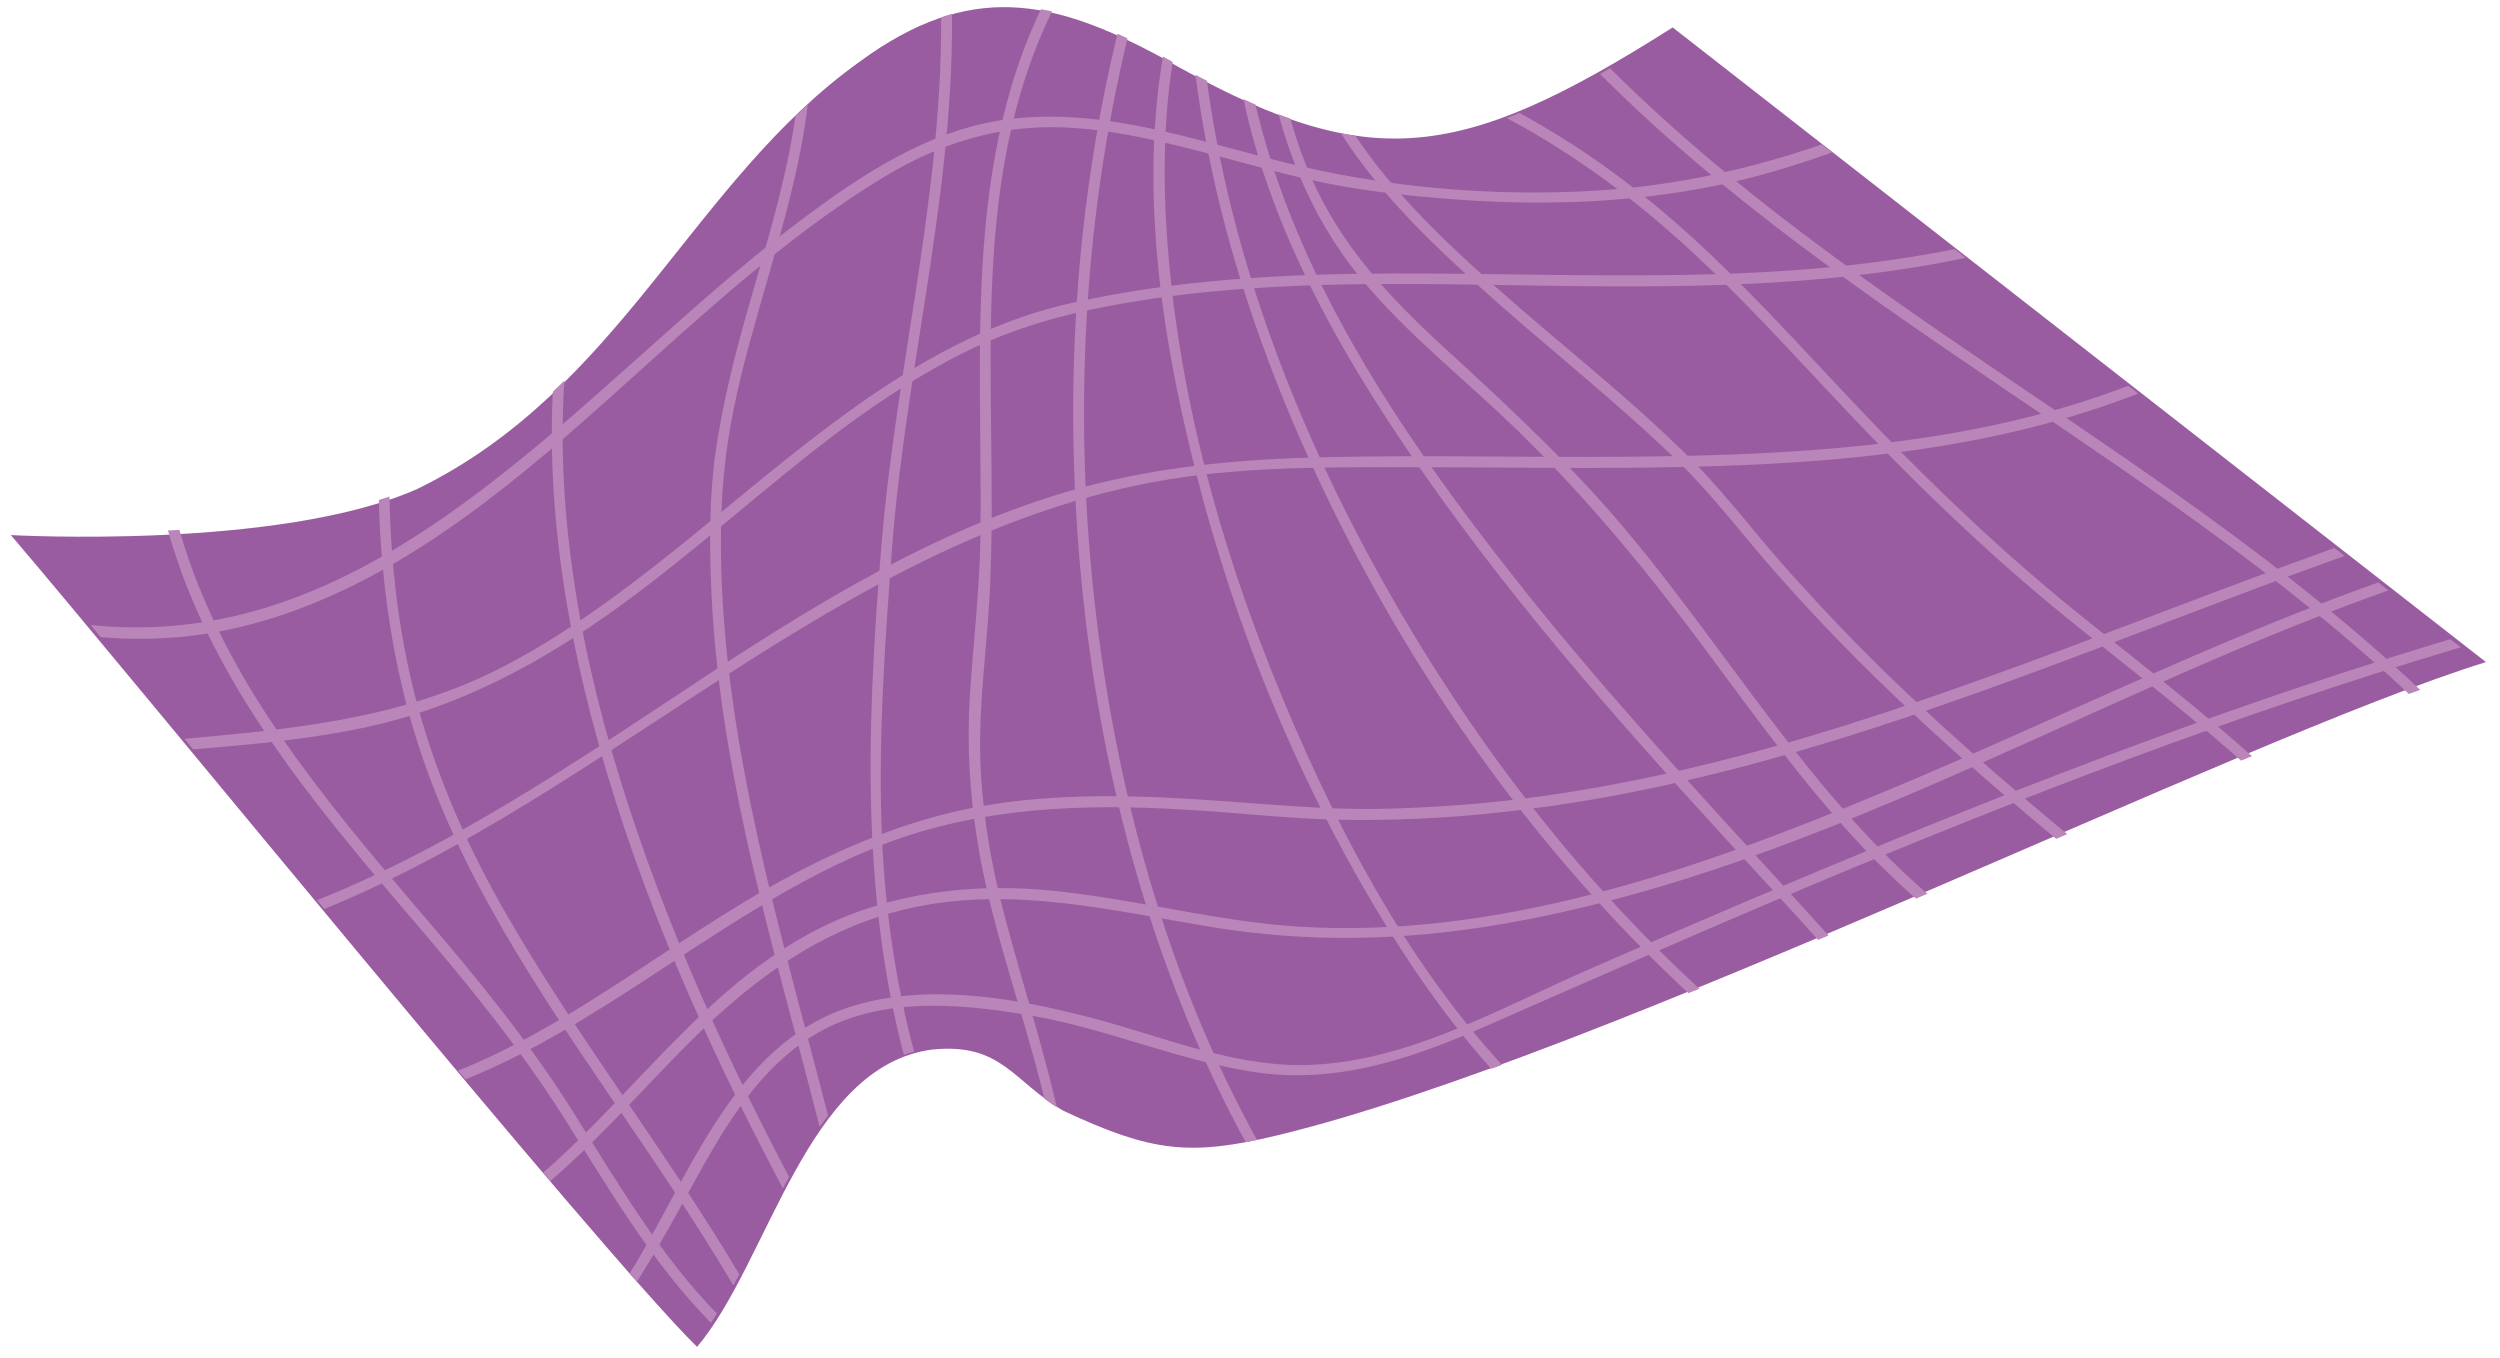
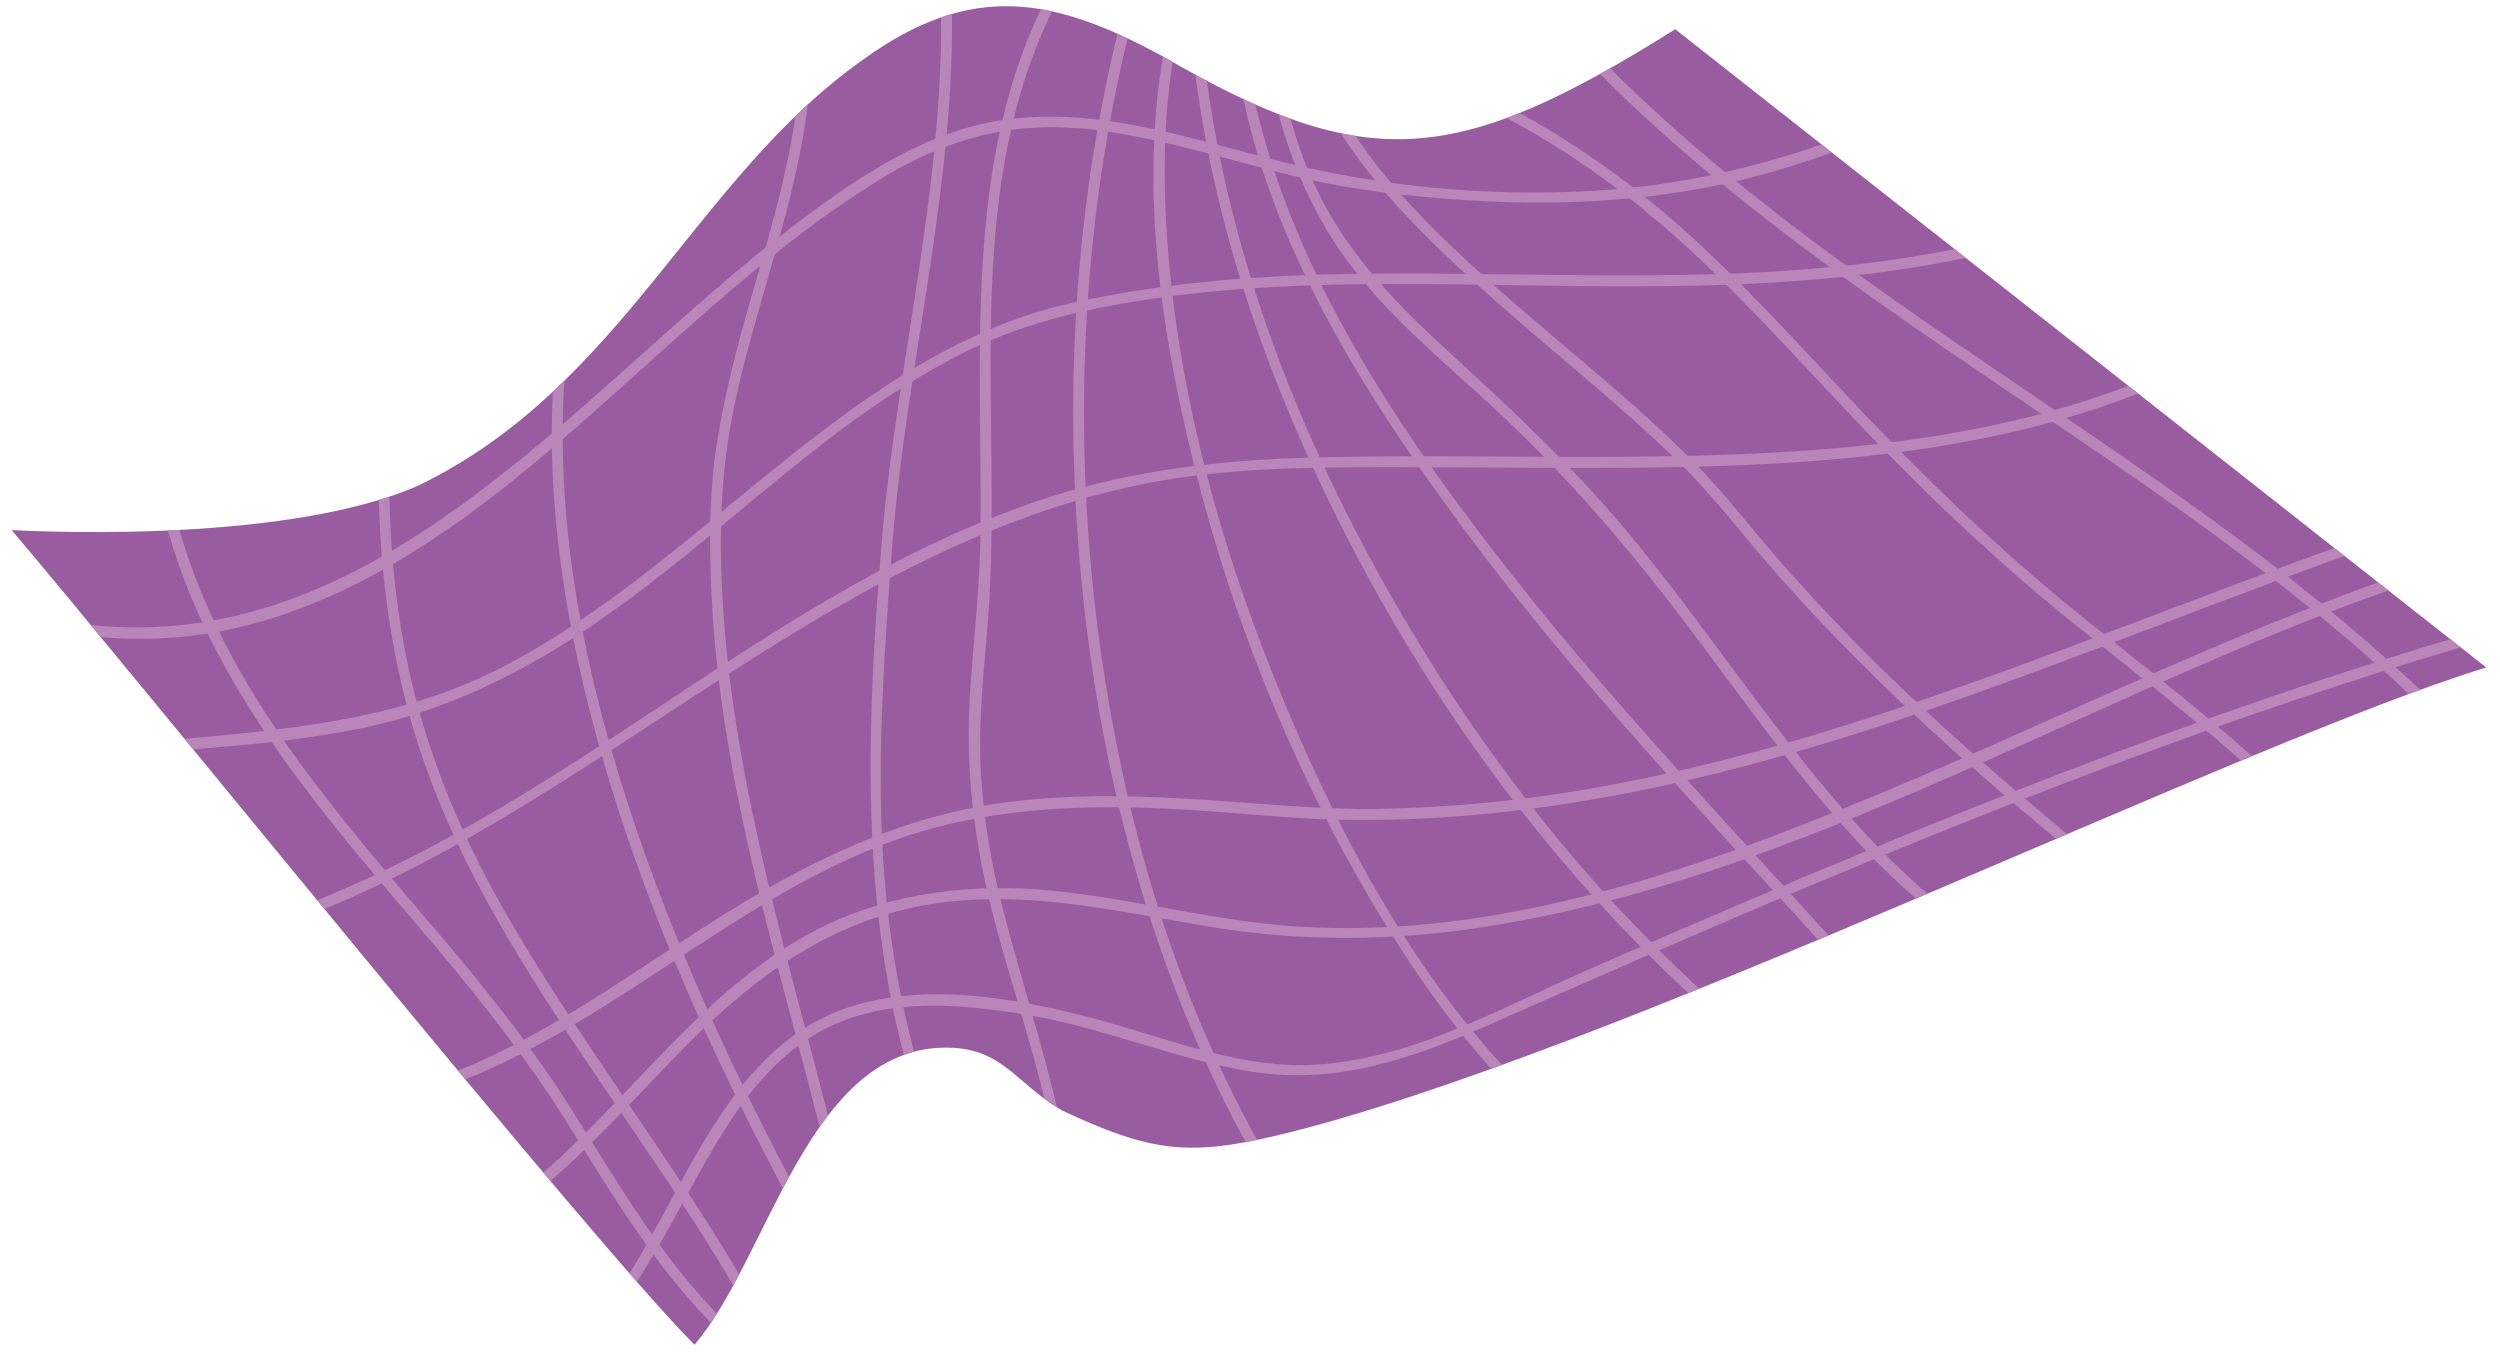
<svg xmlns="http://www.w3.org/2000/svg" xmlns:xlink="http://www.w3.org/1999/xlink" version="1.1" id="Layer_1" x="0px" y="0px" width="692.9px" height="376.2px" viewBox="0 0 692.9 376.2" enable-background="new 0 0 692.9 376.2" xml:space="preserve">
  <g>
-     <path fill="#995CA0" d="M3,148.3c34.3,40.1,163,198.3,190.2,225c19.8-23.4,30.3-77.8,65.1-82.4c19.5-2,22.5,9,36.5,17   c24.4,11.4,34.9,12.6,59.1,6.8c90.2-21.7,267-110.1,335.1-131.2L463.6,7.6c-60.8,38.6-85.5,40.4-141.7,8.3   C291.7-0.4,268.7-5.2,238.4,17c-46.6,33.2-66,90.8-122.7,118.5C77.4,152.5,3,148.3,3,148.3z" />
+     <path fill="#995CA0" d="M3.2,146.9c34.2,40.2,162.2,199,189.3,225.8c19.9-23.3,30.6-77.7,65.4-82.1c19.5-2,22.5,9.1,36.5,17.2   c24.3,11.4,34.9,12.7,59.1,7c90.3-21.4,267.4-109,335.6-129.8L464.3,8.1c-61,38.3-85.7,40.1-141.7,7.7   c-30.1-16.4-53.1-21.3-83.5,0.8c-46.7,33-66.4,90.5-123.2,118C77.5,151.5,3.2,146.9,3.2,146.9z" />
    <g>
-       <defs>
-         <path id="SVGID_1_" d="M3.2,146.9c34.2,40.2,162.2,199,189.3,225.8c19.9-23.3,30.6-77.7,65.4-82.1c19.5-2,22.5,9.1,36.5,17.2     c24.3,11.4,34.9,12.7,59.1,7c90.3-21.4,267.4-109,335.6-129.8L464.3,8.1c-61,38.3-85.7,40.1-141.7,7.7     c-30.1-16.4-53.1-21.3-83.5,0.8c-46.7,33-66.4,90.5-123.2,118C77.5,151.5,3.2,146.9,3.2,146.9z" />
-       </defs>
-       <clipPath id="SVGID_2_">
-         <use xlink:href="#SVGID_1_" overflow="visible" />
-       </clipPath>
-       <g clip-path="url(#SVGID_2_)">
-         <g>
-           <path fill="#BA85B9" d="M-13.7,166.5c20.1,7.9,41.4,12,63,10.1c18.7-1.6,36.5-7.9,53-16.6c35.4-18.8,64.1-48.1,94.1-74.2      c15.2-13.3,31-26,48.2-36.5c11.8-7.2,24.4-12.1,38.1-13.6c13.2-1.4,26.6,0.7,39.5,3.7c13.2,3,26.2,7,39.4,10.1      c13.9,3.2,27.9,4.8,42.1,5.8c26.1,1.9,52.2,0.8,77.7-5.1c13.5-3.2,26.7-7.8,39.6-13c1.8-0.7,1-3.6-0.8-2.9      c-25.3,10.3-51.5,17.1-78.8,18.6c-28.5,1.6-57.7-1-85.4-7.9c-25-6.2-50.1-15.2-76.3-12c-22.3,2.8-41.4,15.7-58.9,28.9      c-61.4,46.2-118.7,125.9-205.5,109.9c-9.7-1.8-19.1-4.7-28.2-8.3C-14.7,162.9-15.4,165.8-13.7,166.5L-13.7,166.5z" />
-         </g>
-         <g>
-           <path fill="#BA85B9" d="M161.2,375.3c12.7-13.7,21.6-30.1,30.5-46.4c8.2-14.9,17-30.5,31.4-40.4c18.4-12.7,41.9-10.6,62.8-7      c20.7,3.6,40.2,12.2,60.9,15.5c23.6,3.8,44.9-3.7,66.2-13.1c29.1-12.8,58.2-25.6,87.5-37.9c59-24.8,118.9-47.9,180.2-66.2      c9.1-2.7,18.3-5.3,27.4-7.8c1.9-0.5,1.1-3.4-0.8-2.9c-61.8,16.8-121.9,38.9-181.1,63.1c-28.8,11.8-57.4,24-85.9,36.5      c-25.2,11-51,26.1-79.2,26.5c-20.3,0.2-39.6-8.2-59-13.2c-20.8-5.4-44.7-9.6-65.7-3.2c-34,10.4-45.9,49.6-63.4,76.5      c-4.1,6.3-8.7,12.4-13.9,17.9C157.7,374.6,159.8,376.7,161.2,375.3L161.2,375.3z" />
-         </g>
-         <g>
-           <path fill="#BA85B9" d="M434.2,10.9c70.5,75.8,169.1,117.1,242.2,189.9c1.4,1.4,3.5-0.8,2.1-2.1      C605.4,125.8,506.8,84.5,436.4,8.7C435,7.3,432.9,9.4,434.2,10.9L434.2,10.9z" />
-         </g>
-         <g>
-           <path fill="#BA85B9" d="M22.5,210.6c26.3-3.2,53.2-3.5,79.2-9.1c25.9-5.6,48.9-18.1,70.2-33.6c20.7-15,39.5-32.4,59.9-47.8      c10.1-7.6,20.6-14.6,31.7-20.5c12.5-6.7,25.5-11,39.4-13.9c43.9-9.1,89.2-6.9,133.7-6.4c45.1,0.5,90.6-0.8,134-14.6      c1.8-0.6,1.1-3.5-0.8-2.9c-59.8,19.1-122.7,13.8-184.5,14c-29.6,0.1-59.4,1.7-88.4,8.2c-25.2,5.6-47.3,19.1-67.7,34.5      c-29.5,22.2-56,48.5-89,65.9c-36.7,19.3-77.6,18.3-117.6,23.2C20.6,207.9,20.6,210.9,22.5,210.6L22.5,210.6z" />
-         </g>
-         <g>
-           <path fill="#BA85B9" d="M66.9,260.1c91.6-27.5,157.5-108.6,252.8-126.5c23.7-4.4,48.2-4.1,72.2-4.1c25.3,0,50.6,0.5,75.9-0.1      c49.2-1.1,99.9-6.3,144.3-29.1c1.7-0.9,0.2-3.5-1.5-2.6c-49.5,25.4-106.5,28.5-161.1,28.9c-27.2,0.2-54.3-0.5-81.5,0.1      c-24.9,0.5-49.1,2.7-73,9.8c-40.8,12.2-76.7,35.8-111.8,59.1c-36.9,24.4-74.3,48.7-117,61.5C64.3,257.8,65.1,260.7,66.9,260.1      L66.9,260.1z" />
-         </g>
-         <g>
-           <path fill="#BA85B9" d="M136.1,339.8c20.1-13.1,35.7-31.2,52.3-48.2c18.4-18.8,38.5-34.5,64.8-40.1c27.7-5.9,55.1,0.9,82.4,5.4      c26.6,4.4,53,3.9,79.6-0.6c93-15.7,173.7-69.8,262.7-98c1.8-0.6,1.1-3.5-0.8-2.9c-53.5,16.9-103.7,42.8-155.5,64.3      c-50.9,21.2-106.1,40.7-162.1,37.1c-22.7-1.5-44.8-7.6-67.5-9.9c-22.2-2.3-45.1,0.4-65.1,10.5c-36.9,18.7-58,57.4-92.3,79.8      C133,338.2,134.5,340.8,136.1,339.8L136.1,339.8z" />
-         </g>
-         <g>
-           <path fill="#BA85B9" d="M102.7,306.9c53.6-9.9,92.4-53.7,142.2-72.9c26.8-10.3,55.2-11.3,83.5-9.6c14.2,0.8,28.4,2.5,42.6,2.8      c14.8,0.3,29.6-0.4,44.3-2c91.9-9.6,175.6-52.4,262.5-80.7c1.8-0.6,1-3.5-0.8-2.9c-55.6,18.1-109.3,41.7-165.1,59.3      c-27.7,8.7-56,15.8-84.8,19.8c-15,2.1-30.2,3.2-45.3,3.5c-14.5,0.2-29-1.2-43.4-2.2c-20.8-1.5-41.7-2.3-62.5,0.8      c-22.3,3.3-43.1,12.1-62.6,23.1c-36.3,20.5-69.1,50.4-111.4,58.2C100,304.3,100.8,307.2,102.7,306.9L102.7,306.9z" />
-         </g>
-         <g>
-           <path fill="#BA85B9" d="M409.8,28.8c22,10.5,41.6,24.7,59.5,41.3c17.3,16.1,32.9,33.9,49.3,50.9c18.2,18.9,37,36.5,57.5,52.9      c20.1,16.2,40.7,31.8,59.1,50.1c1.4,1.4,3.5-0.8,2.1-2.1c-18.4-18.2-38.9-33.9-59.1-50.1c-20.5-16.4-39.3-34-57.5-52.9      c-16.4-17-32-34.8-49.3-50.9c-18-16.8-37.9-31.1-60.1-41.7C409.5,25.4,408,28,409.8,28.8L409.8,28.8z" />
-         </g>
-         <g>
-           <path fill="#BA85B9" d="M585,241.1c-21.1-17.2-41.9-34.8-61.5-53.8c-9.5-9.2-18.6-18.8-27.4-28.6c-9-10-17.1-20.9-26.5-30.5      c-17.3-17.5-37-32.6-55.3-48.9c-17.8-15.9-36-33.4-46.4-55.3c-0.8-1.7-3.4-0.2-2.6,1.5c10.1,21.2,27.4,38.2,44.6,53.8      c18.3,16.6,38,31.8,55.7,49.1c9.5,9.3,17.4,19.9,26.2,29.9c8.8,10,17.9,19.6,27.4,28.9c19.3,19,39.9,36.6,60.9,53.7      c0.9,0.8,1.9,1.5,2.8,2.3C584.3,244.4,586.5,242.3,585,241.1L585,241.1z" />
-         </g>
-         <g>
-           <path fill="#BA85B9" d="M295-9.4c-29.4,48.2-22.4,106-23.3,159.8c-0.3,14.3-2,28.4-2.9,42.6c-0.8,13-0.1,26,1.9,38.9      c3.6,23.7,12.2,46.3,18,69.5c2,7.8,3.6,15.7,4.8,23.7c0.3,1.9,3.2,1.1,2.9-0.8c-4-24.7-12.2-48.1-18.4-72.2      c-3.2-12.2-5.3-24.7-6.1-37.3c-0.9-14.3,0.8-28.3,1.9-42.5c4.3-55.5-7.5-114.6,16.7-166.9c2.1-4.6,4.6-9,7.2-13.3      C298.6-9.5,296-11,295-9.4L295-9.4z" />
-         </g>
-         <g>
-           <path fill="#BA85B9" d="M260.6-5c2.3,52.8-12,103.9-16.3,156.1c-4.3,52.4-6.3,105.2,10.5,155.7c0.6,1.8,3.5,1,2.9-0.8      c-8.4-25.3-12.6-51.4-13.4-78c-0.8-25.6,1.1-51.4,3-76.9C251.4,98.8,266,47.8,263.6-5C263.5-6.9,260.5-6.9,260.6-5L260.6-5z" />
-         </g>
-         <g>
-           <path fill="#BA85B9" d="M232.2,319.9c-12.8-51.8-29.6-103.3-32.1-157c-0.6-13.6-0.4-27.3,1.7-40.8c1.9-12.6,5.3-25,8.8-37.2      c6.6-23.3,14.1-46.7,14.3-71.2c0-1.9-3-1.9-3,0c-0.2,25.4-8.3,49.5-15.1,73.7c-3.5,12.3-6.5,24.7-8.4,37.4      c-1.9,13.2-1.8,26.6-1.2,39.9c2.5,53.3,19.4,104.6,32.1,156.1C229.8,322.6,232.7,321.8,232.2,319.9L232.2,319.9z" />
-         </g>
-         <g>
-           <path fill="#BA85B9" d="M311.5,2.3c-13.9,53.1-17.1,108.8-11.3,163.3c5.5,51.3,19.2,102.4,43.5,148.1c1.6,3,3.3,6,5,8.9      c1,1.7,3.6,0.2,2.6-1.5c-26.5-45.9-41.2-98.2-47.5-150.6c-6.6-55.2-3.6-112,10.2-165.9c0.1-0.5,0.3-1.1,0.4-1.6      C314.9,1.3,312,0.5,311.5,2.3L311.5,2.3z" />
-         </g>
-         <g>
-           <path fill="#BA85B9" d="M342.3,13.7c5.9,46.2,31.1,88.2,57.8,125.3c27.4,38,59,72.7,90.7,107.1c5,5.4,10,10.9,14.9,16.4      c1.3,1.4,3.4-0.7,2.1-2.1c-29.8-33.1-60.5-65.2-88-100.2c-30-38-59-80.3-71-127.8c-1.6-6.1-2.7-12.3-3.5-18.6      C345.1,11.8,342,11.8,342.3,13.7L342.3,13.7z" />
-         </g>
-         <g>
-           <path fill="#BA85B9" d="M554.4,262.9C509.7,234.3,484,186.7,450.7,147c-15.4-18.4-33-34.7-50.7-50.9      c-14.8-13.6-28.2-27.9-36.4-46.5c-4.6-10.2-7.4-21.2-9.4-32.2c-0.4-1.9-3.2-1.1-2.9,0.8c4,21.5,11.6,41.4,25.5,58.5      c13,15.9,29.6,28.7,44.2,43c19,18.5,35.7,38.8,51.5,60.1c15.1,20.3,29.9,41,47.7,59.1c9.9,10,20.8,19,32.7,26.6      C554.5,266.5,556,263.9,554.4,262.9L554.4,262.9z" />
-         </g>
-         <g>
-           <path fill="#BA85B9" d="M324.8,3.7c-10.1,41.1-3.8,85.4,6.3,125.8c11.3,45.2,29.6,89.4,54.3,129c10.8,17.3,23.1,33.8,37.8,48      c1.4,1.3,3.5-0.8,2.1-2.1c-31.2-30.1-52.8-70.3-69.4-109.9c-18.1-43.2-30.9-90-32.9-137c-0.7-17.7,0.3-35.7,4.6-53      C328.1,2.6,325.3,1.8,324.8,3.7L324.8,3.7z" />
-         </g>
-         <g>
-           <path fill="#BA85B9" d="M480.4,282.4c-40.2-34.6-73-77.5-98.6-123.9c-25.2-45.7-43.9-96.4-48.7-148.6c-0.1-1-0.2-1.9-0.2-2.9      c-0.2-1.9-3.2-1.9-3,0c4.1,50.6,21.4,99.6,44.7,144.4c24.2,46.5,56.1,89.6,94.7,125.1c2.9,2.7,5.9,5.3,9,7.9      C479.7,285.7,481.8,283.6,480.4,282.4L480.4,282.4z" />
-         </g>
-         <g>
-           <path fill="#BA85B9" d="M154.9,90.2c-5.6,41.7,1.4,84,13.3,124c12.4,41.6,30.6,81.3,51.1,119.5c0.9,1.7,3.5,0.2,2.6-1.5      c-20.1-37.5-37.8-76.4-50.3-117.1c-12.3-40.2-19.3-82.9-13.7-124.9C158.2,88.3,155.2,88.3,154.9,90.2L154.9,90.2z" />
-         </g>
-         <g>
-           <path fill="#BA85B9" d="M104.9,132.1c0.1,22.3,2.6,44.4,8.5,65.9c5.1,18.5,12.9,36.1,22.1,52.8c20.1,36.4,46.3,69.1,67.4,104.9      c1,1.7,3.6,0.2,2.6-1.5C185,319.5,160,287.7,140,252.8c-9.6-16.7-17.5-34.3-23-52.8c-6.5-22-9.1-45-9.1-67.9      C107.9,130.1,104.9,130.1,104.9,132.1L104.9,132.1z" />
-         </g>
-         <g>
-           <path fill="#BA85B9" d="M45.6,143.5c11.1,43.3,40.2,78,68.6,111.2c15,17.5,29.4,35.1,41.8,54.6c12.7,20.1,24.6,40.7,41.4,57.7      c1.4,1.4,3.5-0.7,2.1-2.1c-16.6-16.8-28.4-37.3-40.9-57.1c-11.9-18.9-25.7-35.9-40.2-52.8c-28.7-33.6-58.6-68.5-69.8-112.3      C48,140.8,45.1,141.6,45.6,143.5L45.6,143.5z" />
+       <g>
+         <defs>
+           <path id="SVGID_1_" d="M3.2,146.9c34.2,40.2,162.2,199,189.3,225.8c19.9-23.3,30.6-77.7,65.4-82.1c19.5-2,22.5,9.1,36.5,17.2      c24.3,11.4,34.9,12.7,59.1,7c90.3-21.4,267.4-109,335.6-129.8L464.3,8.1c-61,38.3-85.7,40.1-141.7,7.7      c-30.1-16.4-53.1-21.3-83.5,0.8c-46.7,33-66.4,90.5-123.2,118C77.5,151.5,3.2,146.9,3.2,146.9z" />
+         </defs>
+         <clipPath id="SVGID_2_">
+           <use xlink:href="#SVGID_1_" overflow="visible" />
+         </clipPath>
+         <g clip-path="url(#SVGID_2_)">
+           <g>
+             <path fill="#BA85B9" d="M-13.7,166.5c20.1,7.9,41.4,12,63,10.1c18.7-1.6,36.5-7.9,53-16.6c35.4-18.8,64.1-48.1,94.1-74.2       c15.2-13.3,31-26,48.2-36.5c11.8-7.2,24.4-12.1,38.1-13.6c13.2-1.4,26.6,0.7,39.5,3.7c13.2,3,26.2,7,39.4,10.1       c13.9,3.2,27.9,4.8,42.1,5.8c26.1,1.9,52.2,0.8,77.7-5.1c13.5-3.2,26.7-7.8,39.6-13c1.8-0.7,1-3.6-0.8-2.9       c-25.3,10.3-51.5,17.1-78.8,18.6c-28.5,1.6-57.7-1-85.4-7.9c-25-6.2-50.1-15.2-76.3-12c-22.3,2.8-41.4,15.7-58.9,28.9       c-61.4,46.2-118.7,125.9-205.5,109.9c-9.7-1.8-19.1-4.7-28.2-8.3C-14.7,162.9-15.4,165.8-13.7,166.5L-13.7,166.5z" />
+           </g>
+           <g>
+             <path fill="#BA85B9" d="M161.2,375.3c12.7-13.7,21.6-30.1,30.5-46.4c8.2-14.9,17-30.5,31.4-40.4c18.4-12.7,41.9-10.6,62.8-7       c20.7,3.6,40.2,12.2,60.9,15.5c23.6,3.8,44.9-3.7,66.2-13.1c29.1-12.8,58.2-25.6,87.5-37.9c59-24.8,118.9-47.9,180.2-66.2       c9.1-2.7,18.3-5.3,27.4-7.8c1.9-0.5,1.1-3.4-0.8-2.9c-61.8,16.8-121.9,38.9-181.1,63.1c-28.8,11.8-57.4,24-85.9,36.5       c-25.2,11-51,26.1-79.2,26.5c-20.3,0.2-39.6-8.2-59-13.2c-20.8-5.4-44.7-9.6-65.7-3.2c-34,10.4-45.9,49.6-63.4,76.5       c-4.1,6.3-8.7,12.4-13.9,17.9C157.7,374.6,159.8,376.7,161.2,375.3L161.2,375.3z" />
+           </g>
+           <g>
+             <path fill="#BA85B9" d="M434.2,10.9C504.7,86.7,603.3,128,676.4,200.8c1.4,1.4,3.5-0.8,2.1-2.1       c-73.1-72.9-171.7-114.2-242.1-190C435,7.3,432.9,9.4,434.2,10.9L434.2,10.9z" />
+           </g>
+           <g>
+             <path fill="#BA85B9" d="M22.5,210.6c26.3-3.2,53.2-3.5,79.2-9.1c25.9-5.6,48.9-18.1,70.2-33.6c20.7-15,39.5-32.4,59.9-47.8       c10.1-7.6,20.6-14.6,31.7-20.5c12.5-6.7,25.5-11,39.4-13.9c43.9-9.1,89.2-6.9,133.7-6.4c45.1,0.5,90.6-0.8,134-14.6       c1.8-0.6,1.1-3.5-0.8-2.9c-59.8,19.1-122.7,13.8-184.5,14c-29.6,0.1-59.4,1.7-88.4,8.2c-25.2,5.6-47.3,19.1-67.7,34.5       c-29.5,22.2-56,48.5-89,65.9c-36.7,19.3-77.6,18.3-117.6,23.2C20.6,207.9,20.6,210.9,22.5,210.6L22.5,210.6z" />
+           </g>
+           <g>
+             <path fill="#BA85B9" d="M66.9,260.1c91.6-27.5,157.5-108.6,252.8-126.5c23.7-4.4,48.2-4.1,72.2-4.1c25.3,0,50.6,0.5,75.9-0.1       c49.2-1.1,99.9-6.3,144.3-29.1c1.7-0.9,0.2-3.5-1.5-2.6c-49.5,25.4-106.5,28.5-161.1,28.9c-27.2,0.2-54.3-0.5-81.5,0.1       c-24.9,0.5-49.1,2.7-73,9.8c-40.8,12.2-76.7,35.8-111.8,59.1c-36.9,24.4-74.3,48.7-117,61.5C64.3,257.8,65.1,260.7,66.9,260.1       L66.9,260.1z" />
+           </g>
+           <g>
+             <path fill="#BA85B9" d="M136.1,339.8c20.1-13.1,35.7-31.2,52.3-48.2c18.4-18.8,38.5-34.5,64.8-40.1c27.7-5.9,55.1,0.9,82.4,5.4       c26.6,4.4,53,3.9,79.6-0.6c93-15.7,173.7-69.8,262.7-98c1.8-0.6,1.1-3.5-0.8-2.9c-53.5,16.9-103.7,42.8-155.5,64.3       c-50.9,21.2-106.1,40.7-162.1,37.1c-22.7-1.5-44.8-7.6-67.5-9.9c-22.2-2.3-45.1,0.4-65.1,10.5c-36.9,18.7-58,57.4-92.3,79.8       C133,338.2,134.5,340.8,136.1,339.8L136.1,339.8z" />
+           </g>
+           <g>
+             <path fill="#BA85B9" d="M102.7,306.9c53.6-9.9,92.4-53.7,142.2-72.9c26.8-10.3,55.2-11.3,83.5-9.6c14.2,0.8,28.4,2.5,42.6,2.8       c14.8,0.3,29.6-0.4,44.3-2c91.9-9.6,175.6-52.4,262.5-80.7c1.8-0.6,1-3.5-0.8-2.9c-55.6,18.1-109.3,41.7-165.1,59.3       c-27.7,8.7-56,15.8-84.8,19.8c-15,2.1-30.2,3.2-45.3,3.5c-14.5,0.2-29-1.2-43.4-2.2c-20.8-1.5-41.7-2.3-62.5,0.8       c-22.3,3.3-43.1,12.1-62.6,23.1c-36.3,20.5-69.1,50.4-111.4,58.2C100,304.3,100.8,307.2,102.7,306.9L102.7,306.9z" />
+           </g>
+           <g>
+             <path fill="#BA85B9" d="M409.8,28.8c22,10.5,41.6,24.7,59.5,41.3c17.3,16.1,32.9,33.9,49.3,50.9c18.2,18.9,37,36.5,57.5,52.9       c20.1,16.2,40.7,31.8,59.1,50.1c1.4,1.4,3.5-0.8,2.1-2.1c-18.4-18.2-38.9-33.9-59.1-50.1c-20.5-16.4-39.3-34-57.5-52.9       c-16.4-17-32-34.8-49.3-50.9c-18-16.8-37.9-31.1-60.1-41.7C409.5,25.4,408,28,409.8,28.8L409.8,28.8z" />
+           </g>
+           <g>
+             <path fill="#BA85B9" d="M585,241.1c-21.1-17.2-41.9-34.8-61.5-53.8c-9.5-9.2-18.6-18.8-27.4-28.6c-9-10-17.1-20.9-26.5-30.5       c-17.3-17.5-37-32.6-55.3-48.9c-17.8-15.9-36-33.4-46.4-55.3c-0.8-1.7-3.4-0.2-2.6,1.5c10.1,21.2,27.4,38.2,44.6,53.8       c18.3,16.6,38,31.8,55.7,49.1c9.5,9.3,17.4,19.9,26.2,29.9c8.8,10,17.9,19.6,27.4,28.9c19.3,19,39.9,36.6,60.9,53.7       c0.9,0.8,1.9,1.5,2.8,2.3C584.3,244.4,586.5,242.3,585,241.1L585,241.1z" />
+           </g>
+           <g>
+             <path fill="#BA85B9" d="M295-9.4c-29.4,48.2-22.4,106-23.3,159.8c-0.3,14.3-2,28.4-2.9,42.6c-0.8,13-0.1,26,1.9,38.9       c3.6,23.7,12.2,46.3,18,69.5c2,7.8,3.6,15.7,4.8,23.7c0.3,1.9,3.2,1.1,2.9-0.8c-4-24.7-12.2-48.1-18.4-72.2       c-3.2-12.2-5.3-24.7-6.1-37.3c-0.9-14.3,0.8-28.3,1.9-42.5c4.3-55.5-7.5-114.6,16.7-166.9c2.1-4.6,4.6-9,7.2-13.3       C298.6-9.5,296-11,295-9.4L295-9.4z" />
+           </g>
+           <g>
+             <path fill="#BA85B9" d="M260.6-5c2.3,52.8-12,103.9-16.3,156.1c-4.3,52.4-6.3,105.2,10.5,155.7c0.6,1.8,3.5,1,2.9-0.8       c-8.4-25.3-12.6-51.4-13.4-78c-0.8-25.6,1.1-51.4,3-76.9C251.4,98.8,266,47.8,263.6-5C263.5-6.9,260.5-6.9,260.6-5L260.6-5z" />
+           </g>
+           <g>
+             <path fill="#BA85B9" d="M232.2,319.9c-12.8-51.8-29.6-103.3-32.1-157c-0.6-13.6-0.4-27.3,1.7-40.8c1.9-12.6,5.3-25,8.8-37.2       c6.6-23.3,14.1-46.7,14.3-71.2c0-1.9-3-1.9-3,0c-0.2,25.4-8.3,49.5-15.1,73.7c-3.5,12.3-6.5,24.7-8.4,37.4       c-1.9,13.2-1.8,26.6-1.2,39.9c2.5,53.3,19.4,104.6,32.1,156.1C229.8,322.6,232.7,321.8,232.2,319.9L232.2,319.9z" />
+           </g>
+           <g>
+             <path fill="#BA85B9" d="M311.5,2.3c-13.9,53.1-17.1,108.8-11.3,163.3c5.5,51.3,19.2,102.4,43.5,148.1c1.6,3,3.3,6,5,8.9       c1,1.7,3.6,0.2,2.6-1.5c-26.5-45.9-41.2-98.2-47.5-150.6c-6.6-55.2-3.6-112,10.2-165.9c0.1-0.5,0.3-1.1,0.4-1.6       C314.9,1.3,312,0.5,311.5,2.3L311.5,2.3z" />
+           </g>
+           <g>
+             <path fill="#BA85B9" d="M342.3,13.7c5.9,46.2,31.1,88.2,57.8,125.3c27.4,38,59,72.7,90.7,107.1c5,5.4,10,10.9,14.9,16.4       c1.3,1.4,3.4-0.7,2.1-2.1c-29.8-33.1-60.5-65.2-88-100.2c-30-38-59-80.3-71-127.8c-1.6-6.1-2.7-12.3-3.5-18.6       C345.1,11.8,342,11.8,342.3,13.7L342.3,13.7z" />
+           </g>
+           <g>
+             <path fill="#BA85B9" d="M554.4,262.9C509.7,234.3,484,186.7,450.7,147c-15.4-18.4-33-34.7-50.7-50.9       c-14.8-13.6-28.2-27.9-36.4-46.5c-4.6-10.2-7.4-21.2-9.4-32.2c-0.4-1.9-3.2-1.1-2.9,0.8c4,21.5,11.6,41.4,25.5,58.5       c13,15.9,29.6,28.7,44.2,43c19,18.5,35.7,38.8,51.5,60.1c15.1,20.3,29.9,41,47.7,59.1c9.9,10,20.8,19,32.7,26.6       C554.5,266.5,556,263.9,554.4,262.9L554.4,262.9z" />
+           </g>
+           <g>
+             <path fill="#BA85B9" d="M324.8,3.7c-10.1,41.1-3.8,85.4,6.3,125.8c11.3,45.2,29.6,89.4,54.3,129c10.8,17.3,23.1,33.8,37.8,48       c1.4,1.3,3.5-0.8,2.1-2.1c-31.2-30.1-52.8-70.3-69.4-109.9c-18.1-43.2-30.9-90-32.9-137c-0.7-17.7,0.3-35.7,4.6-53       C328.1,2.6,325.3,1.8,324.8,3.7L324.8,3.7z" />
+           </g>
+           <g>
+             <path fill="#BA85B9" d="M480.4,282.4c-40.2-34.6-73-77.5-98.6-123.9c-25.2-45.7-43.9-96.4-48.7-148.6c-0.1-1-0.2-1.9-0.2-2.9       c-0.2-1.9-3.2-1.9-3,0c4.1,50.6,21.4,99.6,44.7,144.4c24.2,46.5,56.1,89.6,94.7,125.1c2.9,2.7,5.9,5.3,9,7.9       C479.7,285.7,481.8,283.6,480.4,282.4L480.4,282.4z" />
+           </g>
+           <g>
+             <path fill="#BA85B9" d="M154.9,90.2c-5.6,41.7,1.4,84,13.3,124c12.4,41.6,30.6,81.3,51.1,119.5c0.9,1.7,3.5,0.2,2.6-1.5       c-20.1-37.5-37.8-76.4-50.3-117.1c-12.3-40.2-19.3-82.9-13.7-124.9C158.2,88.3,155.2,88.3,154.9,90.2L154.9,90.2z" />
+           </g>
+           <g>
+             <path fill="#BA85B9" d="M104.9,132.1c0.1,22.3,2.6,44.4,8.5,65.9c5.1,18.5,12.9,36.1,22.1,52.8c20.1,36.4,46.3,69.1,67.4,104.9       c1,1.7,3.6,0.2,2.6-1.5C185,319.5,160,287.7,140,252.8c-9.6-16.7-17.5-34.3-23-52.8c-6.5-22-9.1-45-9.1-67.9       C107.9,130.1,104.9,130.1,104.9,132.1L104.9,132.1z" />
+           </g>
+           <g>
+             <path fill="#BA85B9" d="M45.6,143.5c11.1,43.3,40.2,78,68.6,111.2c15,17.5,29.4,35.1,41.8,54.6c12.7,20.1,24.6,40.7,41.4,57.7       c1.4,1.4,3.5-0.7,2.1-2.1c-16.6-16.8-28.4-37.3-40.9-57.1c-11.9-18.9-25.7-35.9-40.2-52.8c-28.7-33.6-58.6-68.5-69.8-112.3       C48,140.8,45.1,141.6,45.6,143.5L45.6,143.5z" />
+           </g>
        </g>
      </g>
    </g>
  </g>
</svg>
